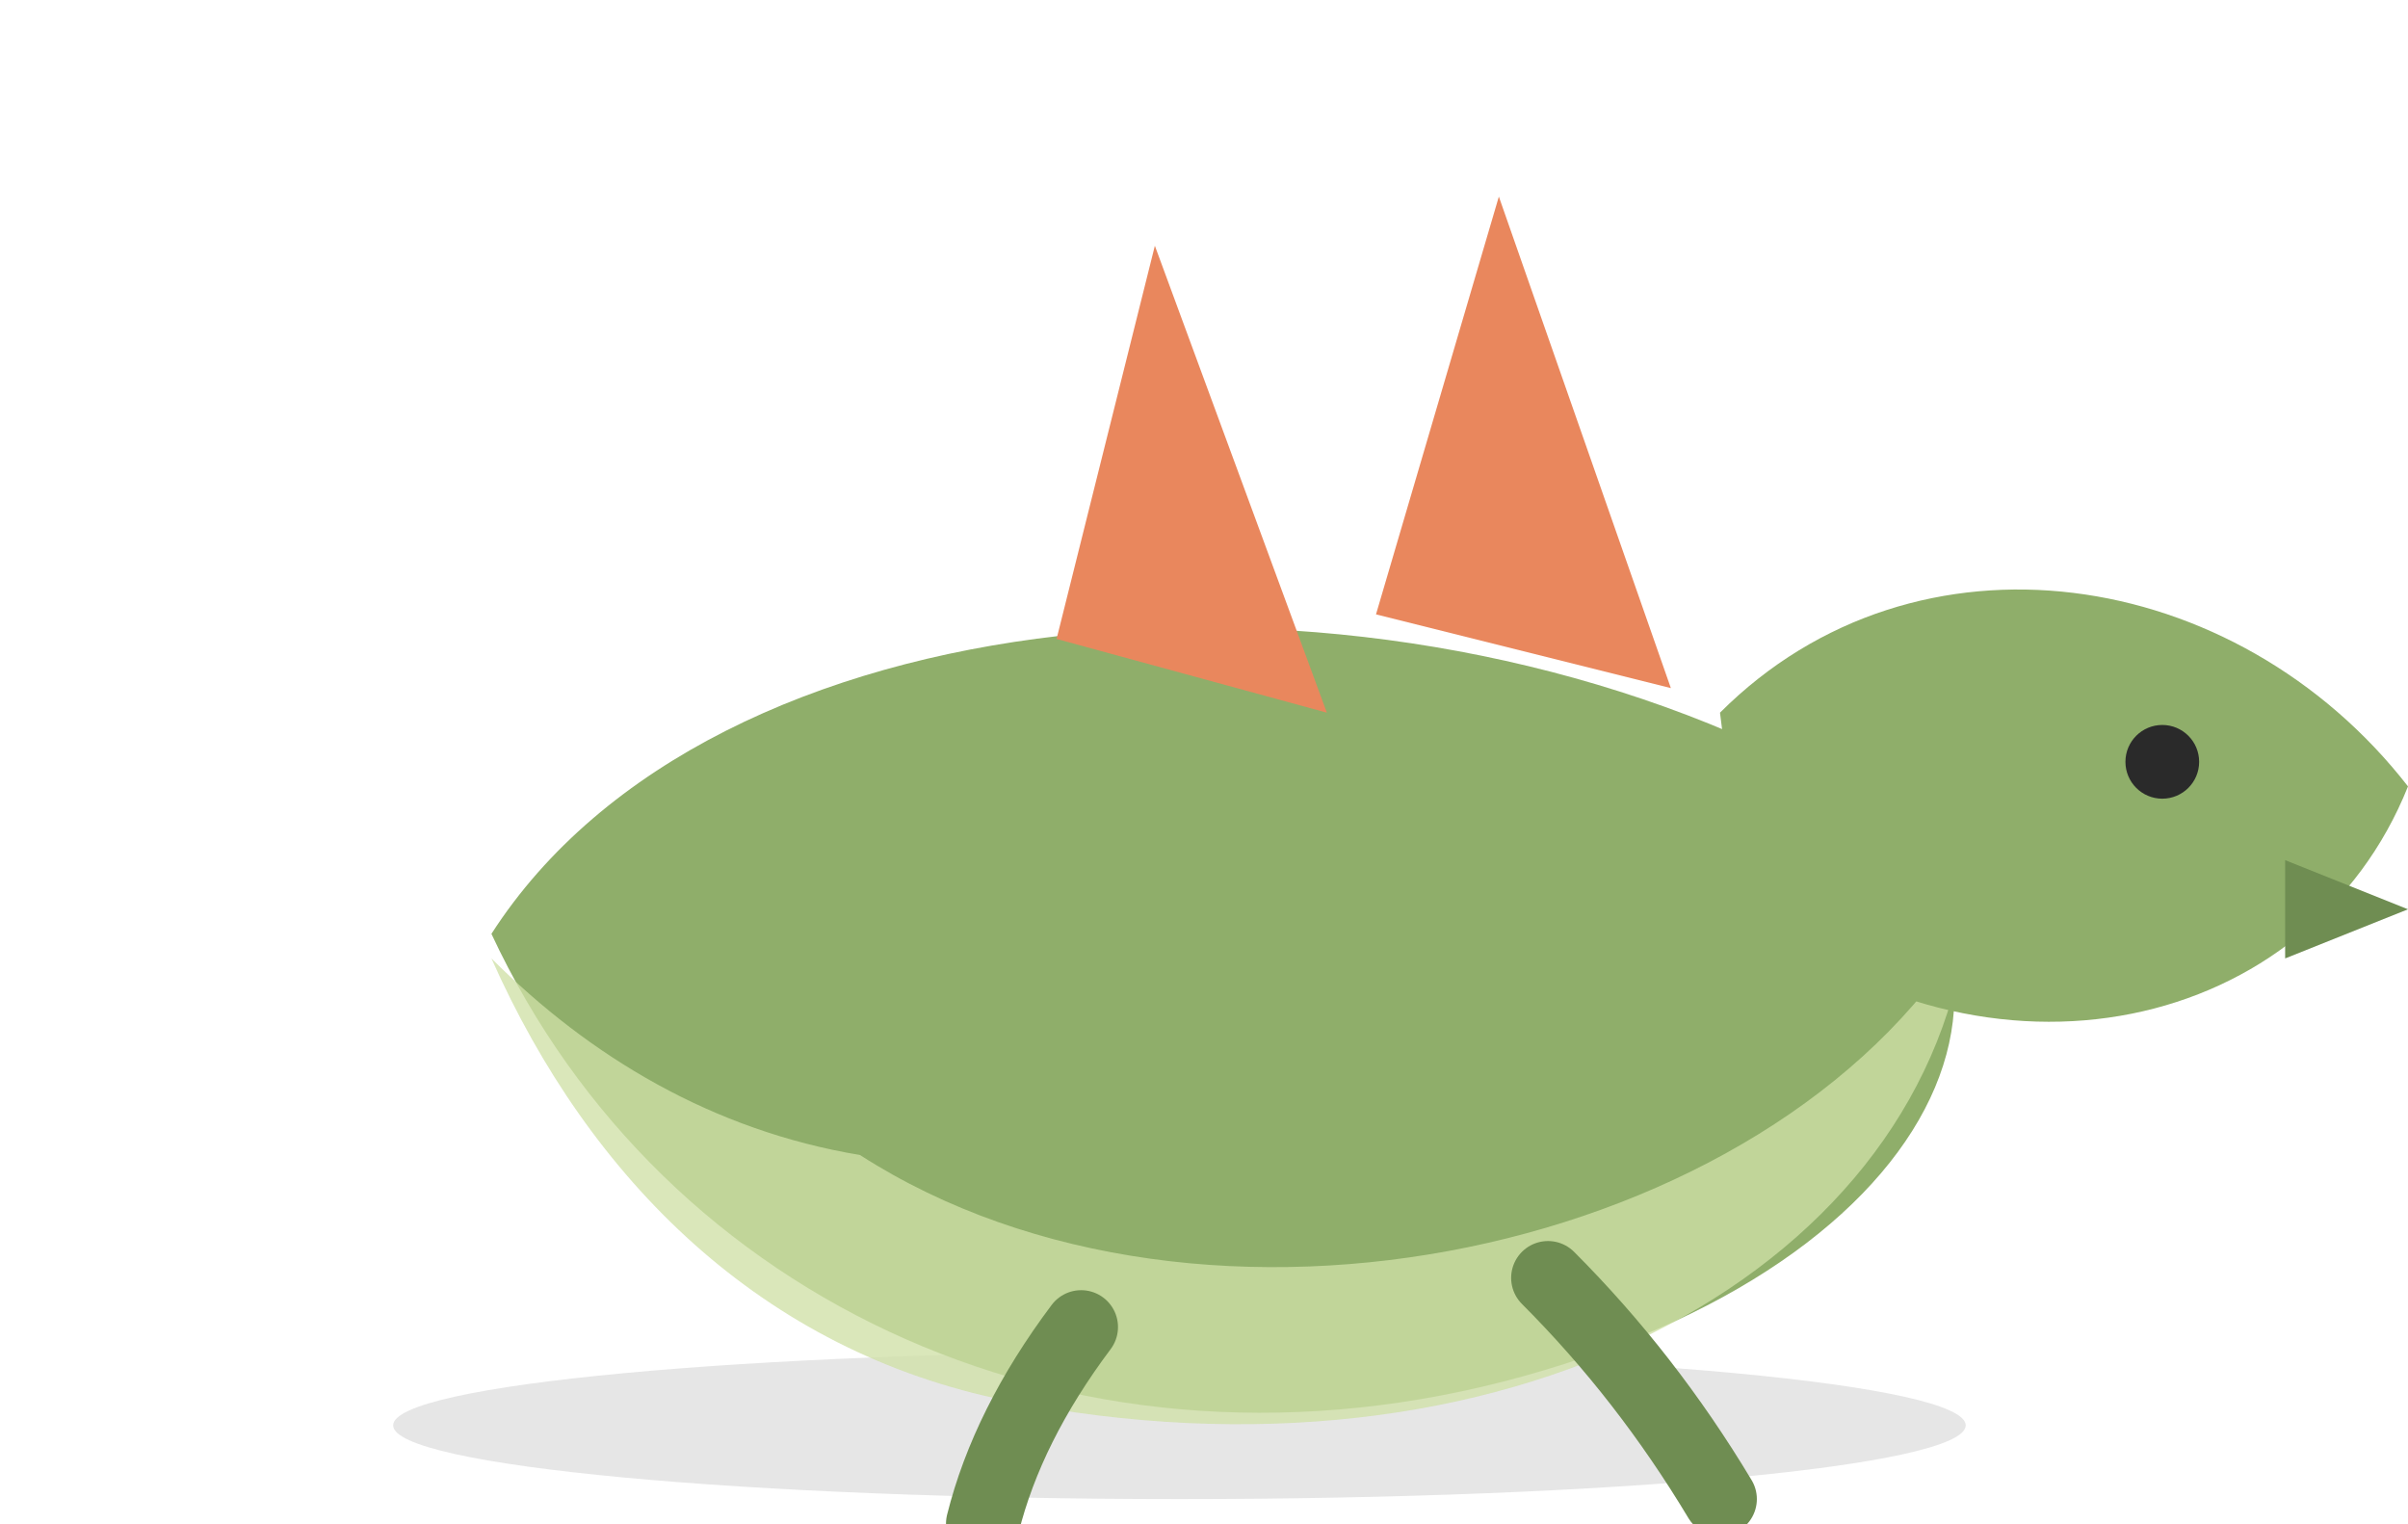
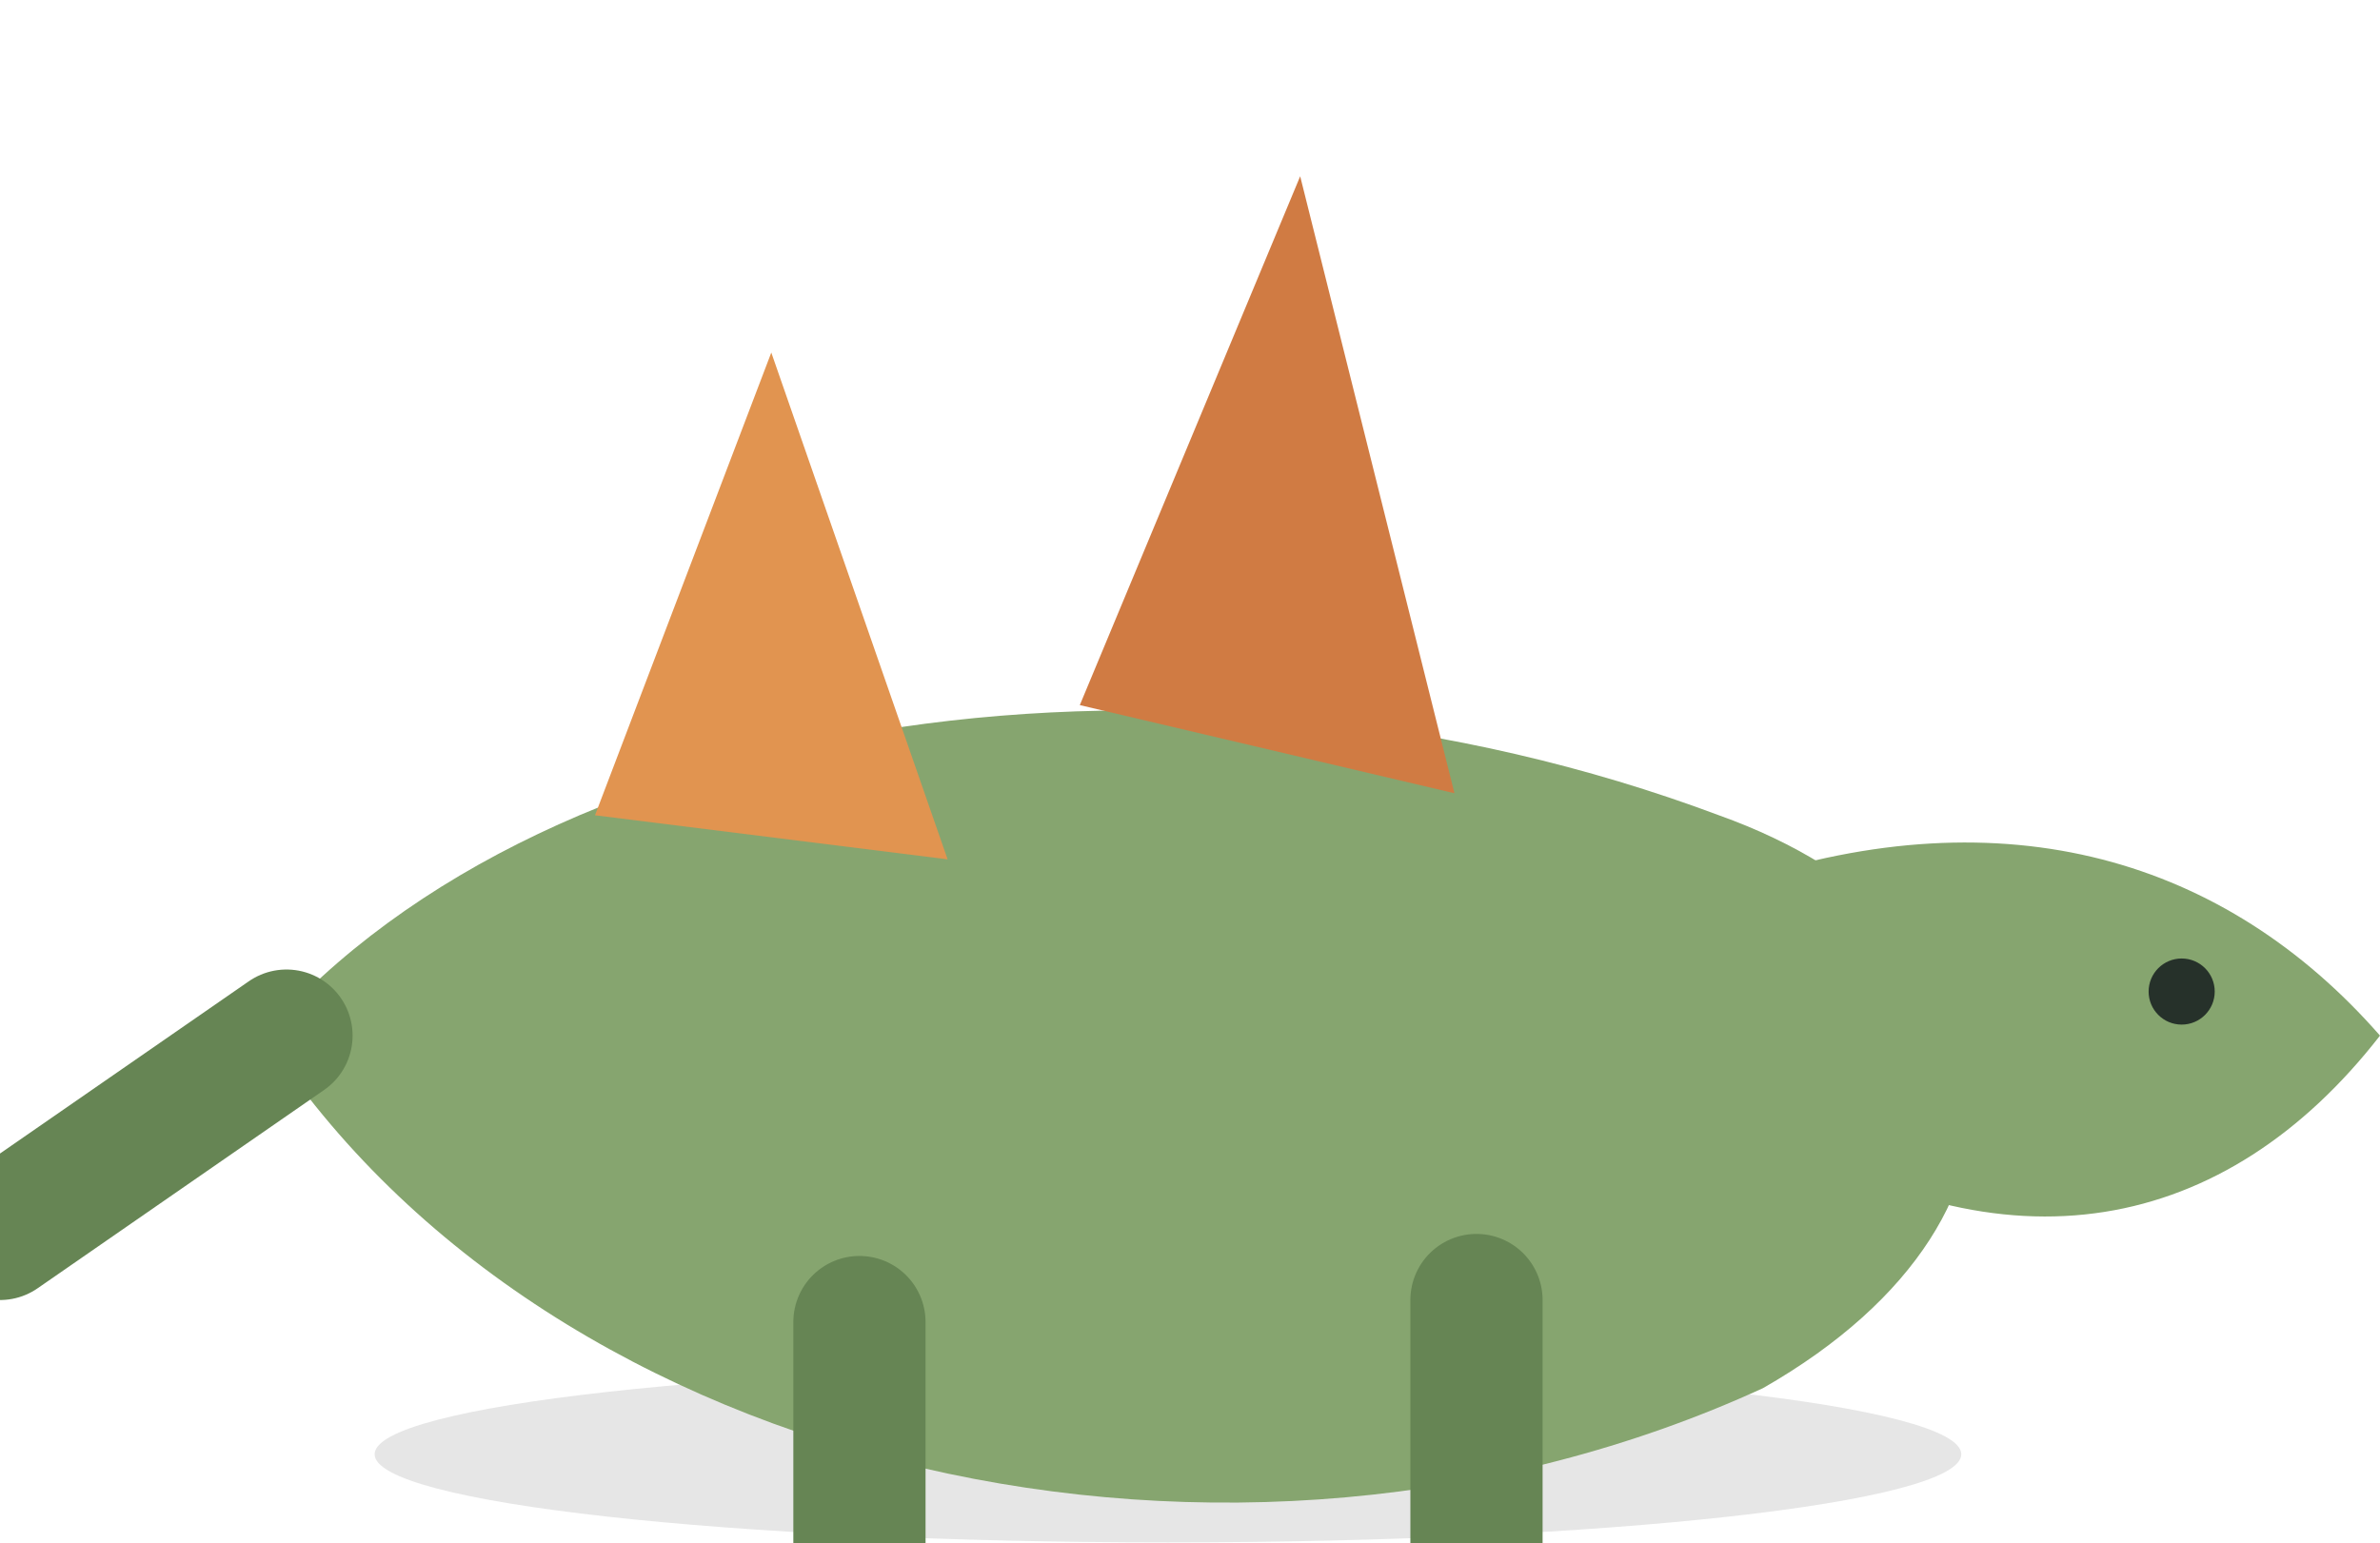
- <svg xmlns="http://www.w3.org/2000/svg" width="98" height="62" viewBox="0 0 98 62">
-   <ellipse cx="48" cy="58" rx="32" ry="3" fill="#000000" opacity="0.1" />
-   <path d="M20 38C29 24 55 22 73 31C85 38 80 51 62 56C44 61 27 53 20 38Z" fill="#8fae6a" />
-   <path d="M35 47C49 56 72 51 80 38C78 52 61 61 41 57C31 55 24 48 20 39C24 43 29 46 35 47Z" fill="#cfe0a7" opacity="0.78" />
-   <path d="M70 29C78 21 91 23 98 32C94 42 81 45 71 37Z" fill="#8fae6a" />
-   <path d="M56 25L61 8L68 28Z" fill="#e9875d" />
-   <path d="M43 26L47 10L54 29Z" fill="#e9875d" />
-   <circle cx="88" cy="31" r="1.5" fill="#2a2a2a" />
-   <path d="M93 35L98 37L93 39Z" fill="#6f8d52" />
-   <path d="M44 54Q41 58 40 62" fill="none" stroke="#6f8d52" stroke-width="3" stroke-linecap="round" />
-   <path d="M63 52Q67 56 70 61" fill="none" stroke="#6f8d52" stroke-width="3" stroke-linecap="round" />
+ <svg xmlns="http://www.w3.org/2000/svg" width="108" height="70" viewBox="0 0 108 70">
+   <ellipse cx="53" cy="66" rx="36" ry="4" fill="#000000" opacity="0.1" />
+   <path d="M12 47C25 32 54 28 78 37C92 42 94 55 80 63C56 74 25 67 12 47Z" fill="#86a56f" />
+   <path d="M27 37L35 16L43 39Z" fill="#e19450" />
+   <path d="M49 32L59 8L66 36Z" fill="#d07b43" />
+   <path d="M79 40C91 36 101 39 108 47C101 56 91 58 80 51Z" fill="#86a56f" />
+   <circle cx="99" cy="45" r="1.5" fill="#26312a" />
+   <path d="M13 47L0 56" fill="none" stroke="#668554" stroke-width="6" stroke-linecap="round" />
+   <path d="M39 60V70M67 59V70" fill="none" stroke="#668554" stroke-width="6" stroke-linecap="round" />
</svg>
